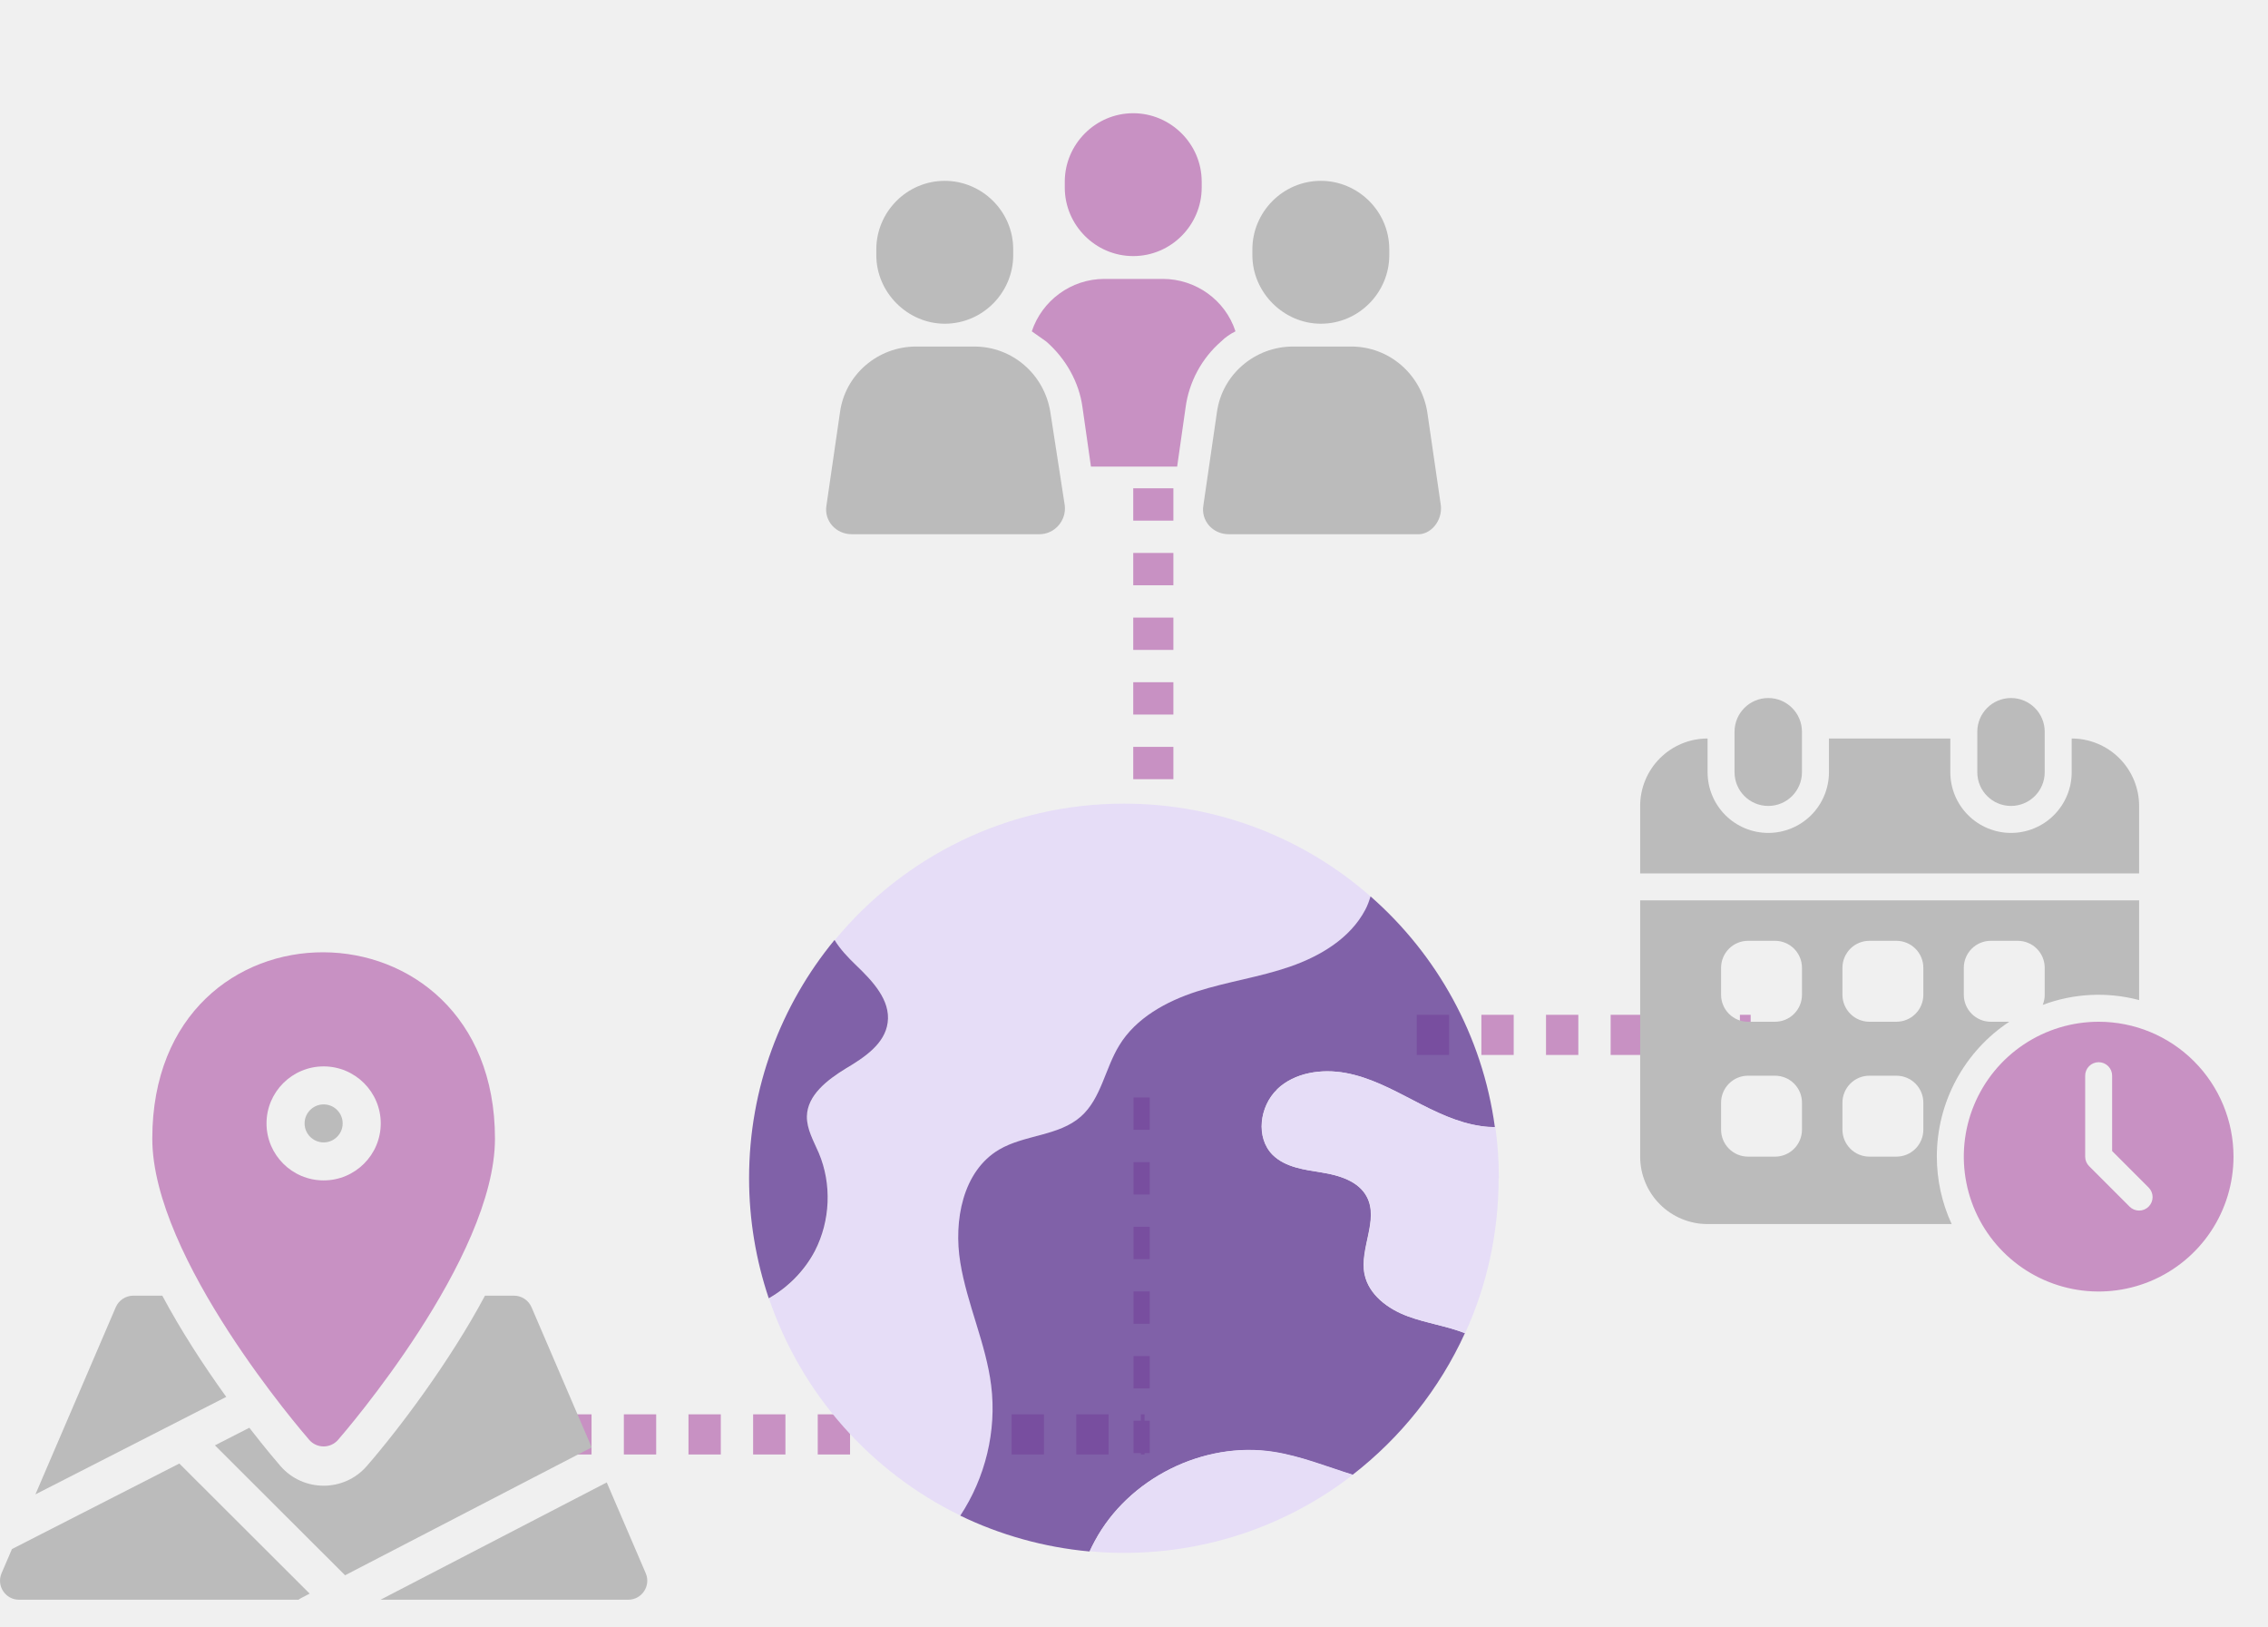
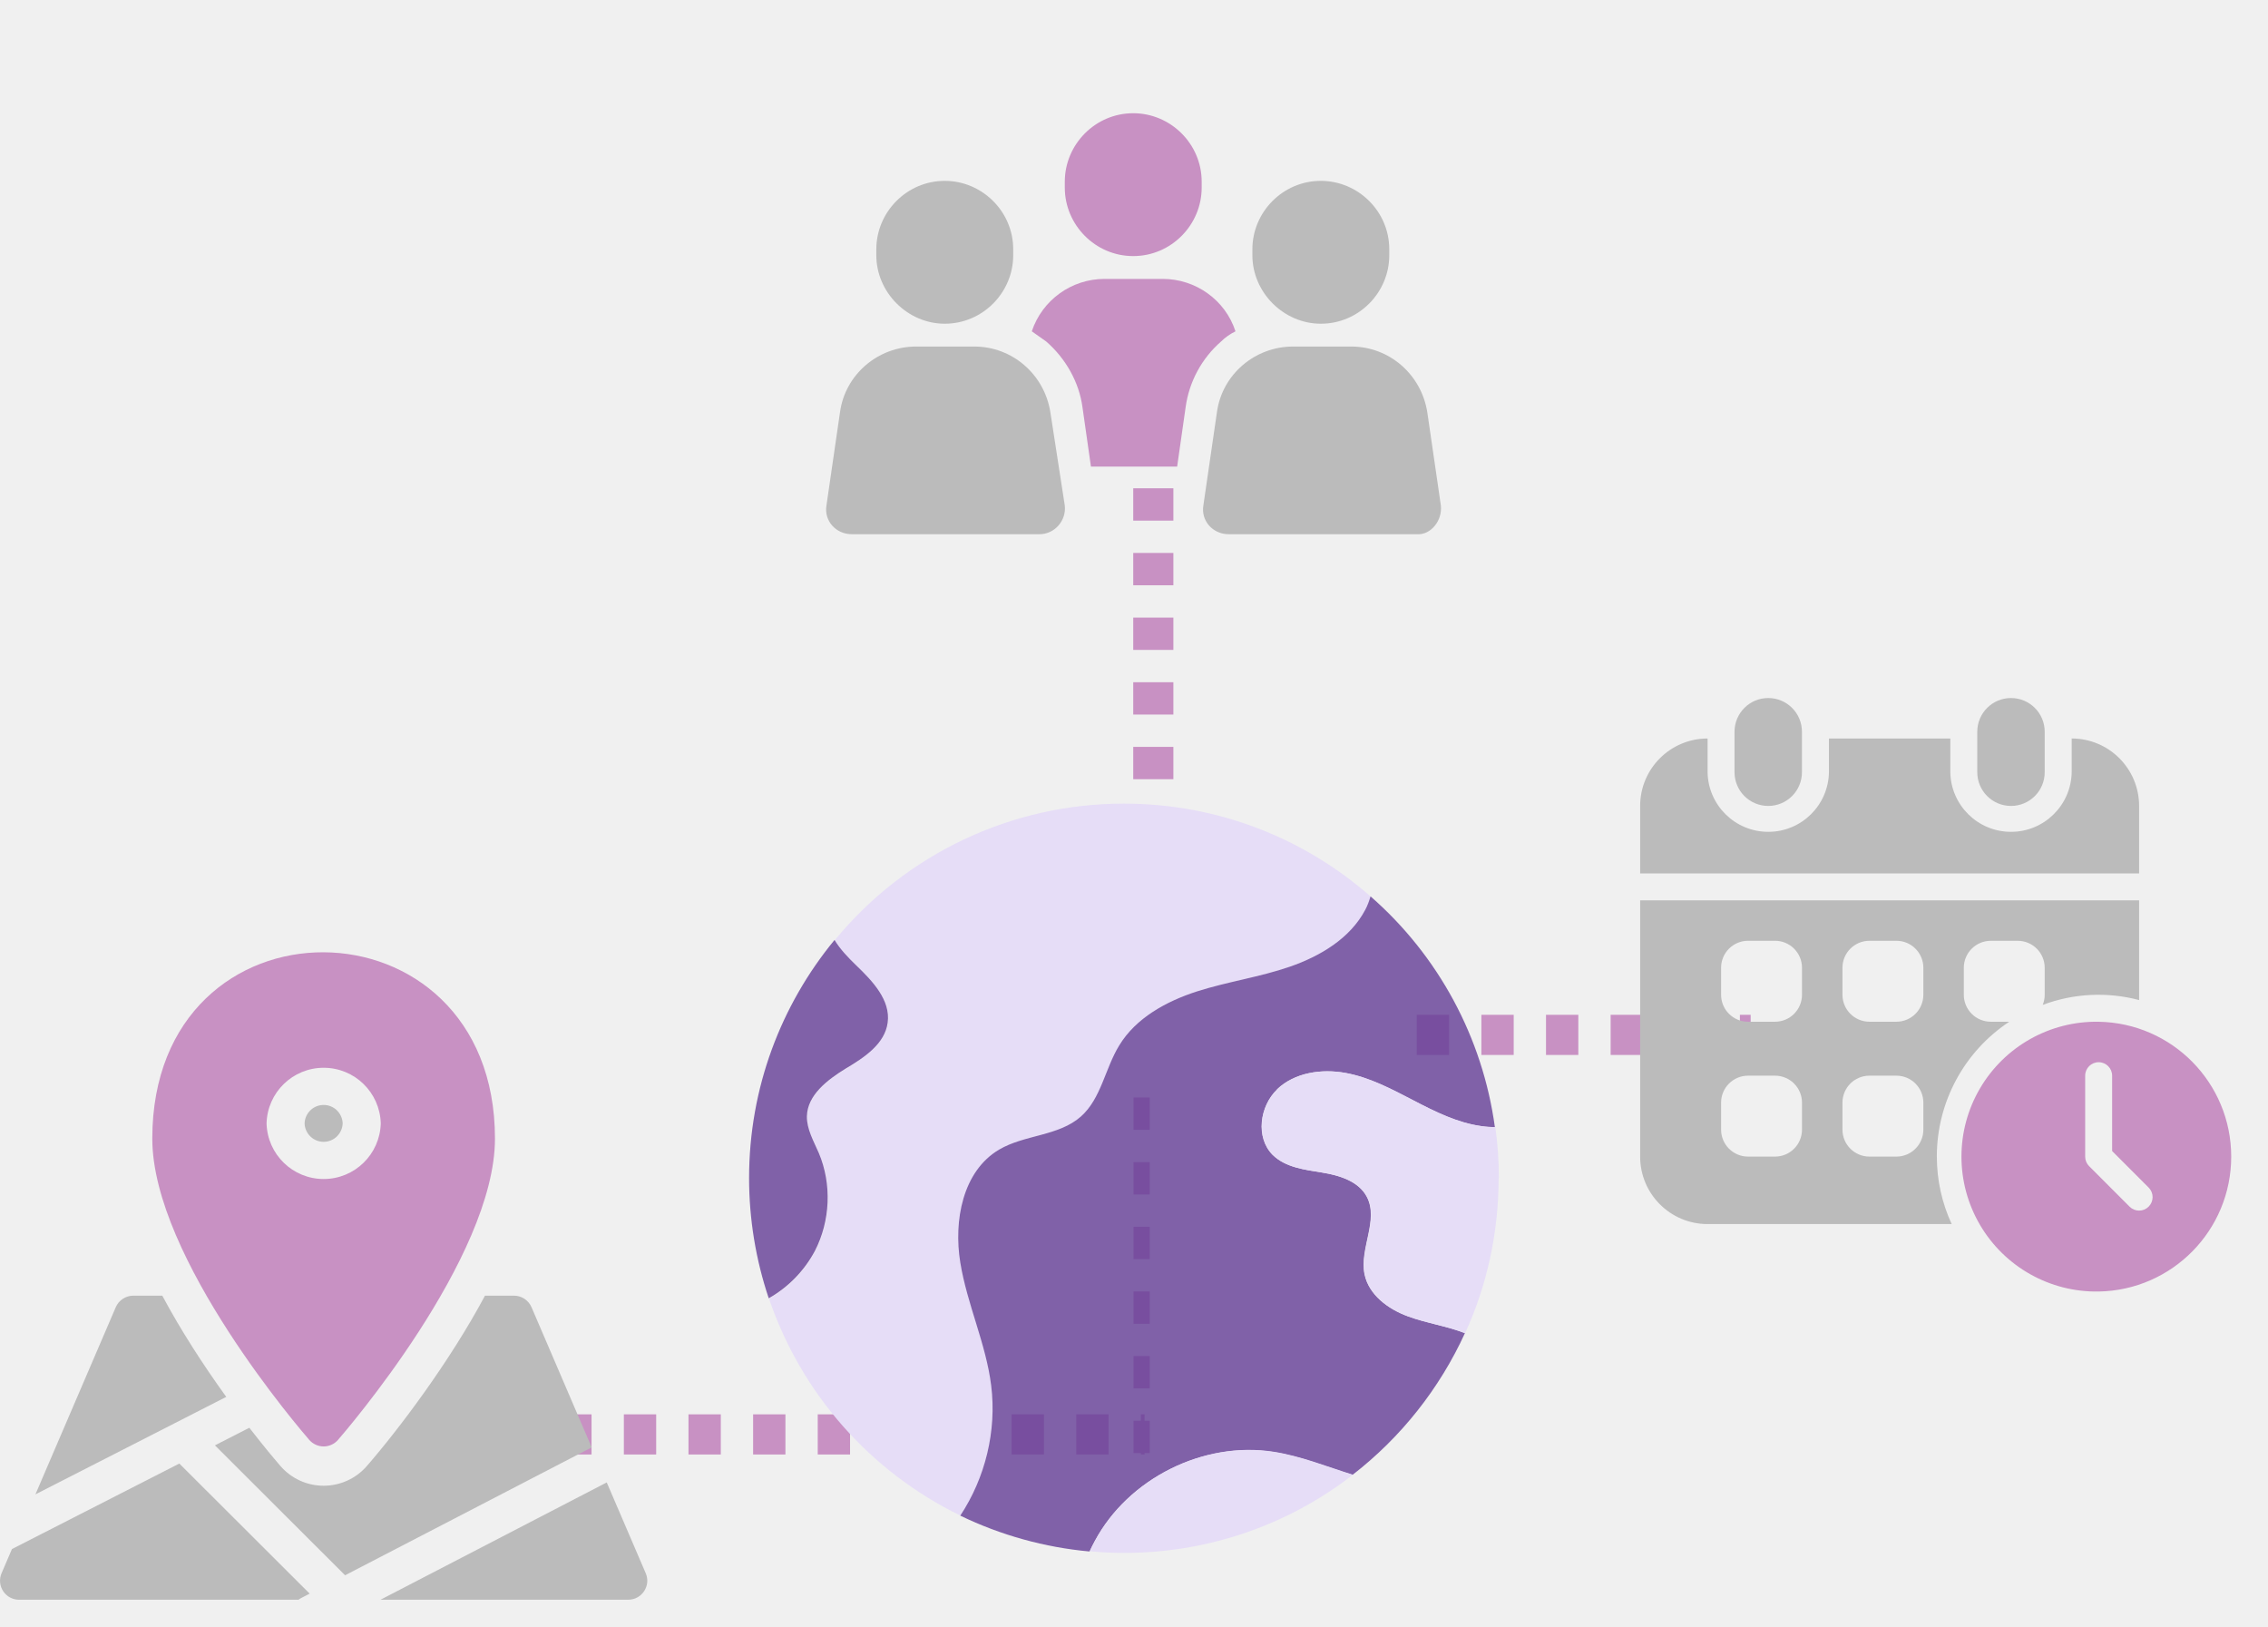
- <svg xmlns="http://www.w3.org/2000/svg" width="113" height="81" viewBox="0 0 113 81" fill="none">
-   <line x1="57.462" y1="17.883" x2="57.462" y2="42.135" stroke="#C891C3" stroke-width="2" stroke-dasharray="1.61 1.61" />
-   <line x1="56.88" y1="54.669" x2="56.88" y2="72.449" stroke="#C891C3" stroke-width="0.806" stroke-dasharray="1.61 1.61" />
-   <line x1="24.643" y1="71.45" x2="57.026" y2="71.45" stroke="#C891C3" stroke-width="2" stroke-dasharray="1.61 1.61" />
-   <line x1="70.588" y1="51.549" x2="87.224" y2="51.549" stroke="#C891C3" stroke-width="2" stroke-dasharray="1.61 1.61" />
-   <g clip-path="url(#clip0_5003_7469)">
-     <path d="M8.087 64.54H6.64C6.261 64.54 5.918 64.766 5.768 65.114L1.765 74.437L11.273 69.581C10.135 68.005 9.009 66.268 8.087 64.54Z" fill="#BBBBBB" />
-     <path d="M26.482 65.114C26.332 64.766 25.989 64.54 25.61 64.54H24.163C22.422 67.803 19.886 71.175 18.272 73.03C17.137 74.331 15.111 74.33 13.977 73.03C13.862 72.897 13.257 72.196 12.423 71.119L10.709 71.995L17.193 78.467L29.48 72.097L26.482 65.114Z" fill="#BBBBBB" />
-     <path d="M0.595 77.161L0.078 78.366C-0.19 78.989 0.268 79.685 0.949 79.685H14.873C14.96 79.62 14.961 79.624 15.429 79.382L8.935 72.901L0.595 77.161Z" fill="#BBBBBB" />
-     <path d="M32.173 78.366L30.23 73.842L18.959 79.685H31.301C31.98 79.685 32.441 78.99 32.173 78.366Z" fill="#BBBBBB" />
-     <path d="M17.073 55.958C17.073 55.436 16.648 55.012 16.125 55.012C15.602 55.012 15.176 55.436 15.176 55.958C15.176 56.48 15.602 56.905 16.125 56.905C16.648 56.905 17.073 56.48 17.073 55.958Z" fill="#BBBBBB" />
-     <path d="M16.841 71.724C17.16 71.358 24.661 62.68 24.661 56.716C24.661 44.416 7.588 44.266 7.588 56.716C7.588 62.68 15.09 71.358 15.409 71.724C15.787 72.158 16.463 72.157 16.841 71.724ZM13.279 55.959C13.279 54.393 14.556 53.119 16.125 53.119C17.694 53.119 18.97 54.393 18.97 55.959C18.97 57.524 17.694 58.798 16.125 58.798C14.556 58.798 13.279 57.524 13.279 55.959Z" fill="#C891C3" />
+ <svg xmlns="http://www.w3.org/2000/svg" width="113" height="81" fill="none">
+   <path stroke="#C891C3" stroke-dasharray="1.61 1.61" stroke-width="2" d="M57.462 17.883v24.252" />
+   <path stroke="#C891C3" stroke-dasharray="1.61 1.61" stroke-width=".806" d="M56.88 54.669v17.78" />
+   <path stroke="#C891C3" stroke-dasharray="1.61 1.61" stroke-width="2" d="M24.643 71.45h32.383M70.588 51.549h16.636" />
+   <g clip-path="url(#a)">
+     <path fill="#BBB" d="M8.087 64.54H6.64a.95.95 0 0 0-.872.574l-4.003 9.323 9.508-4.856c-1.138-1.576-2.264-3.313-3.186-5.04M26.482 65.114a.95.95 0 0 0-.872-.574h-1.447c-1.74 3.263-4.277 6.635-5.89 8.49a2.85 2.85 0 0 1-4.296 0c-.115-.133-.72-.834-1.554-1.911l-1.714.876 6.484 6.472 12.287-6.37zM.595 77.161l-.517 1.205a.947.947 0 0 0 .871 1.32h13.924c.087-.066.088-.062.556-.304l-6.494-6.48zM32.173 78.366l-1.943-4.524-11.271 5.843h12.342c.68 0 1.14-.695.872-1.32M17.073 55.958a.949.949 0 0 0-1.897 0 .949.949 0 0 0 1.897 0" />
+     <path fill="#C891C3" d="M16.84 71.724c.32-.367 7.821-9.044 7.821-15.008 0-12.3-17.073-12.45-17.073 0 0 5.964 7.502 14.642 7.821 15.008a.95.95 0 0 0 1.432 0m-3.56-15.766a2.846 2.846 0 0 1 5.69 0 2.846 2.846 0 0 1-5.69 0" />
  </g>
-   <path d="M60.84 17.009C61.05 16.798 61.303 16.63 61.556 16.504C61.05 14.946 59.577 13.893 57.934 13.893H55.029C53.345 13.893 51.913 14.988 51.408 16.504C51.66 16.672 51.871 16.84 52.124 17.009C53.092 17.851 53.766 19.03 53.934 20.293L54.355 23.241H58.65L59.071 20.293C59.24 19.03 59.871 17.851 60.84 17.009Z" fill="#C891C3" />
-   <path d="M56.462 12.756C58.357 12.756 59.873 11.198 59.873 9.346V9.05C59.873 7.156 58.315 5.64 56.462 5.64C54.567 5.64 53.051 7.198 53.051 9.05V9.346C53.051 11.198 54.567 12.756 56.462 12.756Z" fill="#C891C3" />
-   <path d="M52.335 20.546C52.041 18.651 50.441 17.262 48.546 17.262H45.64C43.745 17.262 42.103 18.651 41.85 20.546L41.177 25.178C41.05 25.936 41.64 26.61 42.44 26.61H51.788C52.546 26.61 53.136 25.936 53.051 25.178L52.335 20.546Z" fill="#BBBBBB" />
-   <path d="M47.071 16.125C48.966 16.125 50.482 14.567 50.482 12.714V12.419C50.482 10.524 48.924 9.008 47.071 9.008C45.176 9.008 43.661 10.566 43.661 12.419V12.714C43.661 14.567 45.219 16.125 47.071 16.125Z" fill="#BBBBBB" />
-   <path d="M71.789 25.178L71.115 20.546C70.82 18.651 69.22 17.262 67.326 17.262H64.42C62.525 17.262 60.883 18.651 60.63 20.546L59.956 25.178C59.83 25.936 60.42 26.61 61.22 26.61H70.61C71.284 26.652 71.873 25.936 71.789 25.178Z" fill="#BBBBBB" />
-   <path d="M65.809 16.125C67.704 16.125 69.219 14.567 69.219 12.714V12.419C69.219 10.524 67.662 9.008 65.809 9.008C63.914 9.008 62.398 10.566 62.398 12.419V12.714C62.398 14.567 63.956 16.125 65.809 16.125Z" fill="#BBBBBB" />
-   <path d="M101.875 36.45C101.875 35.522 101.123 34.77 100.195 34.77C99.268 34.77 98.516 35.522 98.516 36.45V38.465C98.516 39.393 99.268 40.145 100.195 40.145C101.123 40.145 101.875 39.393 101.875 38.465V36.45Z" fill="#BBBBBB" />
-   <path d="M103.219 36.786V38.465C103.219 39.267 102.9 40.036 102.333 40.603C101.766 41.17 100.997 41.489 100.195 41.489C99.394 41.489 98.625 41.17 98.058 40.603C97.49 40.036 97.172 39.267 97.172 38.465V36.786H91.125V38.465C91.125 39.267 90.806 40.036 90.24 40.603C89.672 41.17 88.903 41.489 88.102 41.489C87.3 41.489 86.531 41.17 85.964 40.603C85.397 40.036 85.078 39.267 85.078 38.465V36.786C84.187 36.786 83.333 37.14 82.703 37.77C82.073 38.4 81.719 39.254 81.719 40.145V43.505H106.578V40.145C106.578 39.254 106.224 38.4 105.594 37.77C104.964 37.14 104.11 36.786 103.219 36.786Z" fill="#BBBBBB" />
-   <path d="M89.78 36.45C89.78 35.522 89.028 34.77 88.101 34.77C87.173 34.77 86.421 35.522 86.421 36.45V38.465C86.421 39.393 87.173 40.145 88.101 40.145C89.028 40.145 89.78 39.393 89.78 38.465V36.45Z" fill="#BBBBBB" />
-   <path d="M96.5 57.614C96.5 56.282 96.829 54.972 97.459 53.8C98.089 52.627 98.999 51.629 100.109 50.895H99.188C98.831 50.895 98.49 50.753 98.237 50.501C97.986 50.249 97.844 49.907 97.844 49.551V48.207C97.844 47.851 97.986 47.509 98.237 47.257C98.49 47.005 98.831 46.863 99.188 46.863H100.531C100.888 46.863 101.23 47.005 101.482 47.257C101.734 47.509 101.875 47.851 101.875 48.207V49.551C101.875 49.724 101.841 49.896 101.775 50.056C103.312 49.478 104.991 49.394 106.578 49.815V44.848H81.719V57.614C81.719 58.055 81.806 58.492 81.975 58.899C82.143 59.307 82.391 59.677 82.703 59.989C83.015 60.301 83.385 60.548 83.793 60.717C84.2 60.886 84.637 60.973 85.078 60.973H97.239C96.753 59.92 96.5 58.774 96.5 57.614ZM89.781 56.27C89.781 56.626 89.64 56.968 89.388 57.22C89.136 57.472 88.794 57.614 88.438 57.614H87.094C86.737 57.614 86.396 57.472 86.144 57.22C85.892 56.968 85.75 56.626 85.75 56.27V54.926C85.75 54.57 85.892 54.228 86.144 53.976C86.396 53.724 86.737 53.582 87.094 53.582H88.438C88.794 53.582 89.136 53.724 89.388 53.976C89.64 54.228 89.781 54.57 89.781 54.926V56.27ZM89.781 49.551C89.781 49.907 89.64 50.249 89.388 50.501C89.136 50.753 88.794 50.895 88.438 50.895H87.094C86.737 50.895 86.396 50.753 86.144 50.501C85.892 50.249 85.75 49.907 85.75 49.551V48.207C85.75 47.851 85.892 47.509 86.144 47.257C86.396 47.005 86.737 46.863 87.094 46.863H88.438C88.794 46.863 89.136 47.005 89.388 47.257C89.64 47.509 89.781 47.851 89.781 48.207V49.551ZM95.828 56.27C95.828 56.626 95.687 56.968 95.435 57.22C95.183 57.472 94.841 57.614 94.484 57.614H93.141C92.784 57.614 92.442 57.472 92.191 57.22C91.939 56.968 91.797 56.626 91.797 56.27V54.926C91.797 54.57 91.939 54.228 92.191 53.976C92.442 53.724 92.784 53.582 93.141 53.582H94.484C94.841 53.582 95.183 53.724 95.435 53.976C95.687 54.228 95.828 54.57 95.828 54.926V56.27ZM95.828 49.551C95.828 49.907 95.687 50.249 95.435 50.501C95.183 50.753 94.841 50.895 94.484 50.895H93.141C92.784 50.895 92.442 50.753 92.191 50.501C91.939 50.249 91.797 49.907 91.797 49.551V48.207C91.797 47.851 91.939 47.509 92.191 47.257C92.442 47.005 92.784 46.863 93.141 46.863H94.484C94.841 46.863 95.183 47.005 95.435 47.257C95.687 47.509 95.828 47.851 95.828 48.207V49.551Z" fill="#BBBBBB" />
-   <path d="M104.563 50.895C103.234 50.895 101.935 51.289 100.83 52.027C99.725 52.765 98.864 53.815 98.355 55.042C97.847 56.27 97.714 57.621 97.973 58.924C98.232 60.228 98.872 61.425 99.812 62.364C100.751 63.304 101.948 63.944 103.252 64.203C104.555 64.463 105.906 64.329 107.134 63.821C108.361 63.312 109.411 62.451 110.149 61.346C110.887 60.242 111.281 58.942 111.281 57.614C111.281 56.731 111.108 55.858 110.77 55.042C110.432 54.227 109.937 53.487 109.313 52.863C108.69 52.239 107.949 51.744 107.134 51.406C106.319 51.069 105.445 50.895 104.563 50.895ZM107.053 60.104C106.927 60.23 106.756 60.301 106.578 60.301C106.4 60.301 106.229 60.23 106.103 60.104L104.088 58.089C103.962 57.963 103.891 57.792 103.891 57.614V53.582C103.891 53.404 103.961 53.233 104.087 53.107C104.213 52.981 104.384 52.91 104.563 52.91C104.741 52.91 104.912 52.981 105.038 53.107C105.164 53.233 105.234 53.404 105.234 53.582V57.335L107.053 59.154C107.179 59.28 107.25 59.451 107.25 59.629C107.25 59.807 107.179 59.978 107.053 60.104Z" fill="#C891C3" />
-   <path d="M68.297 44.65C68.227 44.883 68.133 45.117 68.028 45.327C67.282 46.738 65.8 47.625 64.284 48.15C62.767 48.675 61.169 48.897 59.64 49.387C58.112 49.877 56.607 50.693 55.779 52.07C55.078 53.225 54.88 54.718 53.865 55.617C52.757 56.597 51.065 56.515 49.794 57.262C47.974 58.335 47.519 60.808 47.857 62.885C48.195 64.962 49.14 66.922 49.397 69.022C49.677 71.273 49.093 73.607 47.857 75.497C43.389 73.327 39.923 69.43 38.313 64.682C39.282 64.133 40.099 63.317 40.612 62.325C41.382 60.832 41.464 59 40.81 57.448C40.565 56.853 40.203 56.27 40.215 55.617C40.239 54.543 41.242 53.797 42.152 53.237C43.062 52.677 44.089 52 44.24 50.95C44.392 49.83 43.482 48.873 42.665 48.092C42.28 47.718 41.872 47.298 41.592 46.832C45.01 42.678 50.202 40.03 56 40.03C60.714 40.03 65.019 41.78 68.297 44.662V44.65Z" fill="#E6DDF7" />
-   <path d="M44.228 50.938C44.088 52 43.062 52.677 42.14 53.225C41.23 53.785 40.227 54.543 40.203 55.605C40.192 56.247 40.542 56.842 40.798 57.437C41.452 58.988 41.37 60.82 40.6 62.313C40.087 63.293 39.27 64.122 38.302 64.67C37.672 62.792 37.322 60.785 37.322 58.685C37.322 54.182 38.92 50.052 41.58 46.82C41.86 47.287 42.268 47.707 42.653 48.08C43.47 48.862 44.38 49.818 44.228 50.938Z" fill="#643E96" fill-opacity="0.8" />
-   <path d="M63.63 54.263C62.755 55.103 62.545 56.667 63.408 57.53C64.038 58.148 64.983 58.265 65.858 58.405C66.733 58.545 67.69 58.837 68.098 59.618C68.705 60.773 67.725 62.185 67.982 63.468C68.192 64.495 69.148 65.207 70.14 65.568C71.073 65.907 72.065 66.047 72.987 66.408C71.715 69.197 69.778 71.612 67.387 73.467C66.068 73.058 64.785 72.533 63.432 72.323C59.943 71.787 56.21 73.653 54.542 76.768C54.448 76.932 54.367 77.107 54.285 77.282C51.998 77.072 49.817 76.453 47.845 75.497C49.093 73.607 49.665 71.273 49.385 69.022C49.128 66.933 48.183 64.973 47.845 62.885C47.507 60.808 47.962 58.335 49.782 57.262C51.053 56.515 52.745 56.597 53.853 55.617C54.868 54.718 55.055 53.225 55.767 52.07C56.595 50.705 58.112 49.877 59.628 49.387C61.157 48.897 62.755 48.675 64.272 48.15C65.788 47.625 67.27 46.738 68.017 45.327C68.133 45.117 68.215 44.883 68.285 44.65C71.587 47.543 73.862 51.58 74.48 56.142C74.258 56.142 74.025 56.13 73.803 56.095C72.602 55.932 71.482 55.372 70.408 54.812C69.335 54.252 68.238 53.668 67.037 53.447C65.835 53.225 64.493 53.423 63.618 54.263H63.63Z" fill="#643E96" fill-opacity="0.8" />
-   <path d="M74.667 58.685C74.667 61.438 74.072 64.063 72.998 66.408C72.077 66.047 71.073 65.918 70.152 65.568C69.172 65.207 68.203 64.495 67.993 63.468C67.737 62.185 68.717 60.773 68.11 59.618C67.702 58.837 66.733 58.545 65.87 58.405C64.995 58.265 64.05 58.148 63.42 57.53C62.557 56.667 62.755 55.103 63.642 54.263C64.517 53.423 65.858 53.225 67.06 53.447C68.262 53.668 69.347 54.252 70.432 54.812C71.505 55.372 72.625 55.932 73.827 56.095C74.048 56.13 74.27 56.142 74.503 56.142C74.62 56.97 74.678 57.822 74.678 58.685H74.667Z" fill="#E6DDF7" />
-   <path d="M67.398 73.467C64.249 75.905 60.294 77.352 56 77.352C55.428 77.352 54.857 77.328 54.297 77.27C54.379 77.095 54.46 76.932 54.553 76.757C56.222 73.642 59.955 71.775 63.444 72.312C64.808 72.522 66.092 73.047 67.398 73.455V73.467Z" fill="#E6DDF7" />
+   <path fill="#C891C3" d="M60.84 17.009c.21-.21.463-.379.716-.505-.505-1.558-1.98-2.611-3.621-2.611h-2.906a3.82 3.82 0 0 0-3.621 2.61c.252.17.463.337.716.506.968.842 1.642 2.021 1.81 3.284l.421 2.948h4.295l.421-2.948a5.3 5.3 0 0 1 1.769-3.284M56.462 12.756c1.895 0 3.41-1.558 3.41-3.41V9.05c0-1.894-1.557-3.41-3.41-3.41-1.895 0-3.41 1.558-3.41 3.41v.296c0 1.852 1.515 3.41 3.41 3.41" />
+   <path fill="#BBB" d="M52.335 20.546c-.294-1.895-1.895-3.284-3.79-3.284H45.64c-1.895 0-3.537 1.39-3.79 3.284l-.673 4.632c-.127.758.463 1.432 1.263 1.432h9.348c.758 0 1.348-.674 1.263-1.432zM47.071 16.125c1.895 0 3.411-1.558 3.411-3.41v-.296c0-1.895-1.558-3.41-3.41-3.41-1.896 0-3.411 1.557-3.411 3.41v.295c0 1.853 1.558 3.411 3.41 3.411M71.789 25.178l-.674-4.632c-.295-1.895-1.895-3.284-3.79-3.284H64.42c-1.895 0-3.537 1.39-3.79 3.284l-.674 4.632c-.126.758.464 1.432 1.264 1.432h9.39c.674.042 1.263-.674 1.179-1.432M65.809 16.125c1.895 0 3.41-1.558 3.41-3.41v-.296c0-1.895-1.557-3.41-3.41-3.41-1.895 0-3.411 1.557-3.411 3.41v.295c0 1.853 1.558 3.411 3.41 3.411M101.875 36.45a1.68 1.68 0 0 0-3.36 0v2.015a1.68 1.68 0 0 0 3.36 0z" />
+   <path fill="#BBB" d="M103.219 36.786v1.68a3.024 3.024 0 0 1-6.047 0v-1.68h-6.047v1.68a3.024 3.024 0 0 1-6.047 0v-1.68a3.36 3.36 0 0 0-3.36 3.359v3.36h24.86v-3.36a3.36 3.36 0 0 0-3.359-3.36" />
+   <path fill="#BBB" d="M89.78 36.45a1.68 1.68 0 1 0-3.36 0v2.015a1.68 1.68 0 0 0 3.36 0zM96.5 57.614a8.05 8.05 0 0 1 3.609-6.72h-.921a1.344 1.344 0 0 1-1.344-1.343v-1.344a1.344 1.344 0 0 1 1.344-1.344h1.343a1.345 1.345 0 0 1 1.344 1.344v1.344c0 .173-.034.345-.1.505a7.9 7.9 0 0 1 4.803-.241v-4.967h-24.86v12.766a3.36 3.36 0 0 0 3.36 3.359H97.24a8 8 0 0 1-.739-3.36m-6.719-1.344a1.344 1.344 0 0 1-1.343 1.343h-1.344a1.344 1.344 0 0 1-1.344-1.343v-1.344a1.344 1.344 0 0 1 1.344-1.344h1.344a1.344 1.344 0 0 1 1.343 1.344zm0-6.72a1.344 1.344 0 0 1-1.343 1.345h-1.344a1.344 1.344 0 0 1-1.344-1.344v-1.344a1.344 1.344 0 0 1 1.344-1.344h1.344a1.344 1.344 0 0 1 1.343 1.344zm6.047 6.72a1.344 1.344 0 0 1-1.344 1.343h-1.343a1.344 1.344 0 0 1-1.344-1.343v-1.344a1.344 1.344 0 0 1 1.344-1.344h1.343a1.344 1.344 0 0 1 1.344 1.344zm0-6.72a1.344 1.344 0 0 1-1.344 1.345h-1.343a1.344 1.344 0 0 1-1.344-1.344v-1.344a1.344 1.344 0 0 1 1.344-1.344h1.343a1.344 1.344 0 0 1 1.344 1.344z" />
+   <path fill="#C891C3" d="M104.563 50.895a6.72 6.72 0 1 0 0 13.438 6.72 6.72 0 0 0 0-13.438m2.49 9.21a.67.67 0 0 1-.95 0l-2.015-2.016a.67.67 0 0 1-.197-.475v-4.032a.671.671 0 1 1 1.343 0v3.753l1.819 1.82a.67.67 0 0 1 0 .95" />
+   <path fill="#E6DDF7" d="M68.297 44.65c-.07.233-.163.467-.269.677-.746 1.411-2.228 2.298-3.745 2.823s-3.114.747-4.643 1.237-3.033 1.306-3.861 2.683c-.7 1.155-.899 2.648-1.914 3.547-1.108.98-2.8.898-4.072 1.645-1.82 1.073-2.274 3.546-1.936 5.623s1.283 4.037 1.54 6.137c.28 2.251-.303 4.585-1.54 6.475a18.74 18.74 0 0 1-9.544-10.815 5.8 5.8 0 0 0 2.299-2.357c.77-1.493.852-3.325.198-4.877-.245-.595-.607-1.178-.595-1.831.023-1.074 1.027-1.82 1.937-2.38S44.089 52 44.24 50.95c.152-1.12-.758-2.077-1.575-2.858-.385-.374-.793-.794-1.073-1.26A18.62 18.62 0 0 1 56 40.03c4.714 0 9.019 1.75 12.297 4.632z" />
+   <path fill="#643E96" fill-opacity=".8" d="M44.228 50.938c-.14 1.062-1.166 1.739-2.088 2.287-.91.56-1.913 1.318-1.937 2.38-.011.642.339 1.237.595 1.832.654 1.551.572 3.383-.198 4.876a5.9 5.9 0 0 1-2.298 2.357 18.8 18.8 0 0 1-.98-5.985c0-4.503 1.598-8.633 4.258-11.865.28.467.688.887 1.073 1.26.817.782 1.727 1.738 1.575 2.858M63.63 54.263c-.875.84-1.085 2.404-.222 3.267.63.618 1.575.735 2.45.875s1.832.432 2.24 1.213c.607 1.155-.373 2.567-.116 3.85.21 1.027 1.166 1.739 2.158 2.1.933.339 1.925.479 2.847.84a18.84 18.84 0 0 1-5.6 7.059c-1.319-.409-2.602-.934-3.955-1.144-3.489-.536-7.222 1.33-8.89 4.445a7 7 0 0 0-.257.514 18.7 18.7 0 0 1-6.44-1.785c1.248-1.89 1.82-4.224 1.54-6.475-.257-2.089-1.202-4.049-1.54-6.137-.338-2.077.117-4.55 1.937-5.623 1.271-.747 2.963-.665 4.071-1.645 1.015-.899 1.202-2.392 1.914-3.547.828-1.365 2.345-2.193 3.861-2.683 1.529-.49 3.127-.712 4.644-1.237 1.516-.525 2.998-1.412 3.745-2.823.116-.21.198-.444.268-.677a18.6 18.6 0 0 1 6.195 11.492c-.222 0-.455-.012-.677-.047-1.201-.163-2.321-.723-3.395-1.283s-2.17-1.144-3.371-1.365-2.544-.024-3.419.816z" />
+   <path fill="#E6DDF7" d="M74.667 58.685c0 2.753-.595 5.378-1.669 7.723-.921-.361-1.925-.49-2.846-.84-.98-.361-1.949-1.073-2.159-2.1-.256-1.283.724-2.695.117-3.85-.408-.781-1.377-1.073-2.24-1.213-.875-.14-1.82-.257-2.45-.875-.863-.863-.665-2.427.222-3.267.875-.84 2.216-1.038 3.418-.816 1.202.221 2.287.805 3.372 1.365 1.073.56 2.193 1.12 3.395 1.283a4.3 4.3 0 0 0 .676.047c.117.828.175 1.68.175 2.543zM67.399 73.467A18.55 18.55 0 0 1 56 77.352c-.572 0-1.143-.024-1.703-.082.082-.175.163-.338.257-.513 1.668-3.115 5.401-4.982 8.89-4.445 1.364.21 2.648.735 3.954 1.143z" />
  <defs>
-     <clipPath id="clip0_5003_7469">
-       <rect width="32.25" height="32.25" fill="white" transform="translate(0 47.4342)" />
+     <clipPath id="a">
+       <path fill="#fff" d="M0 47.434h32.25v32.25H0z" />
    </clipPath>
  </defs>
</svg>
